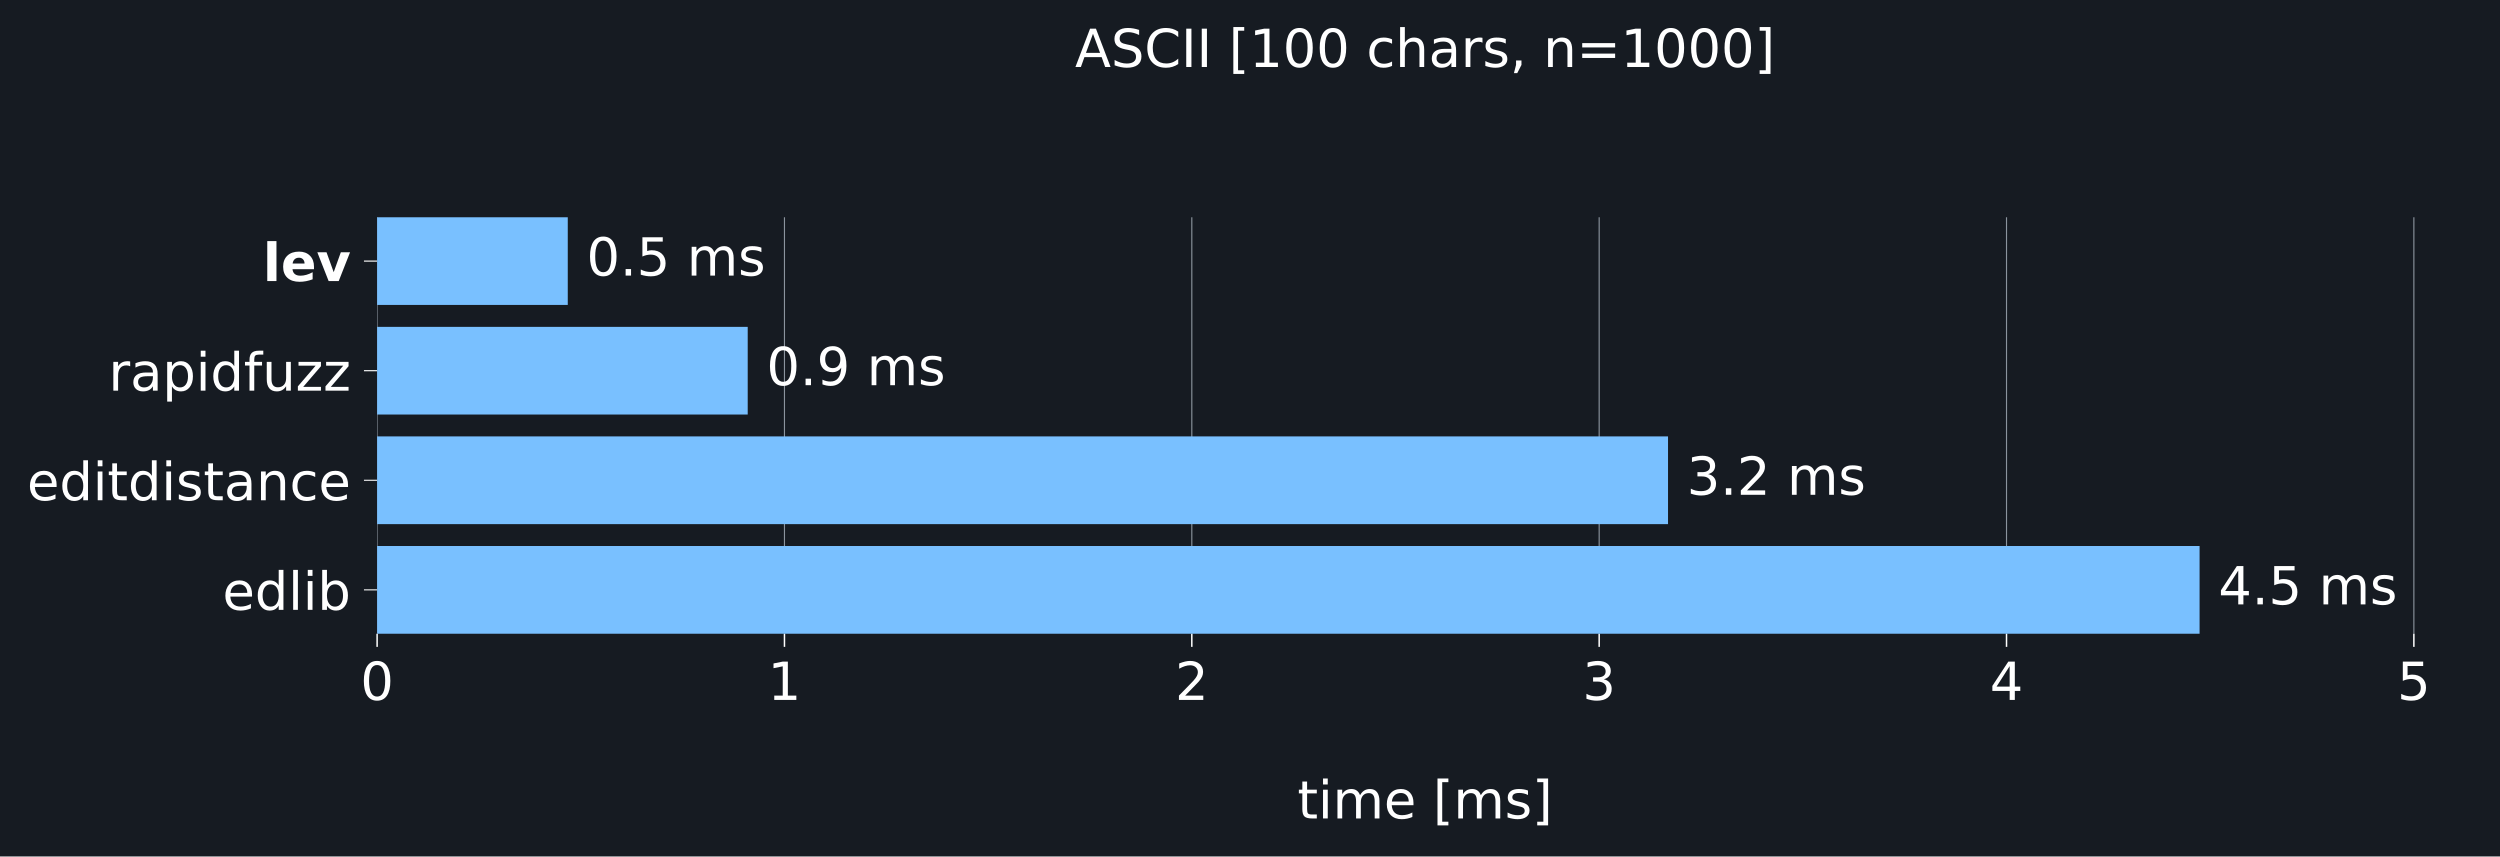
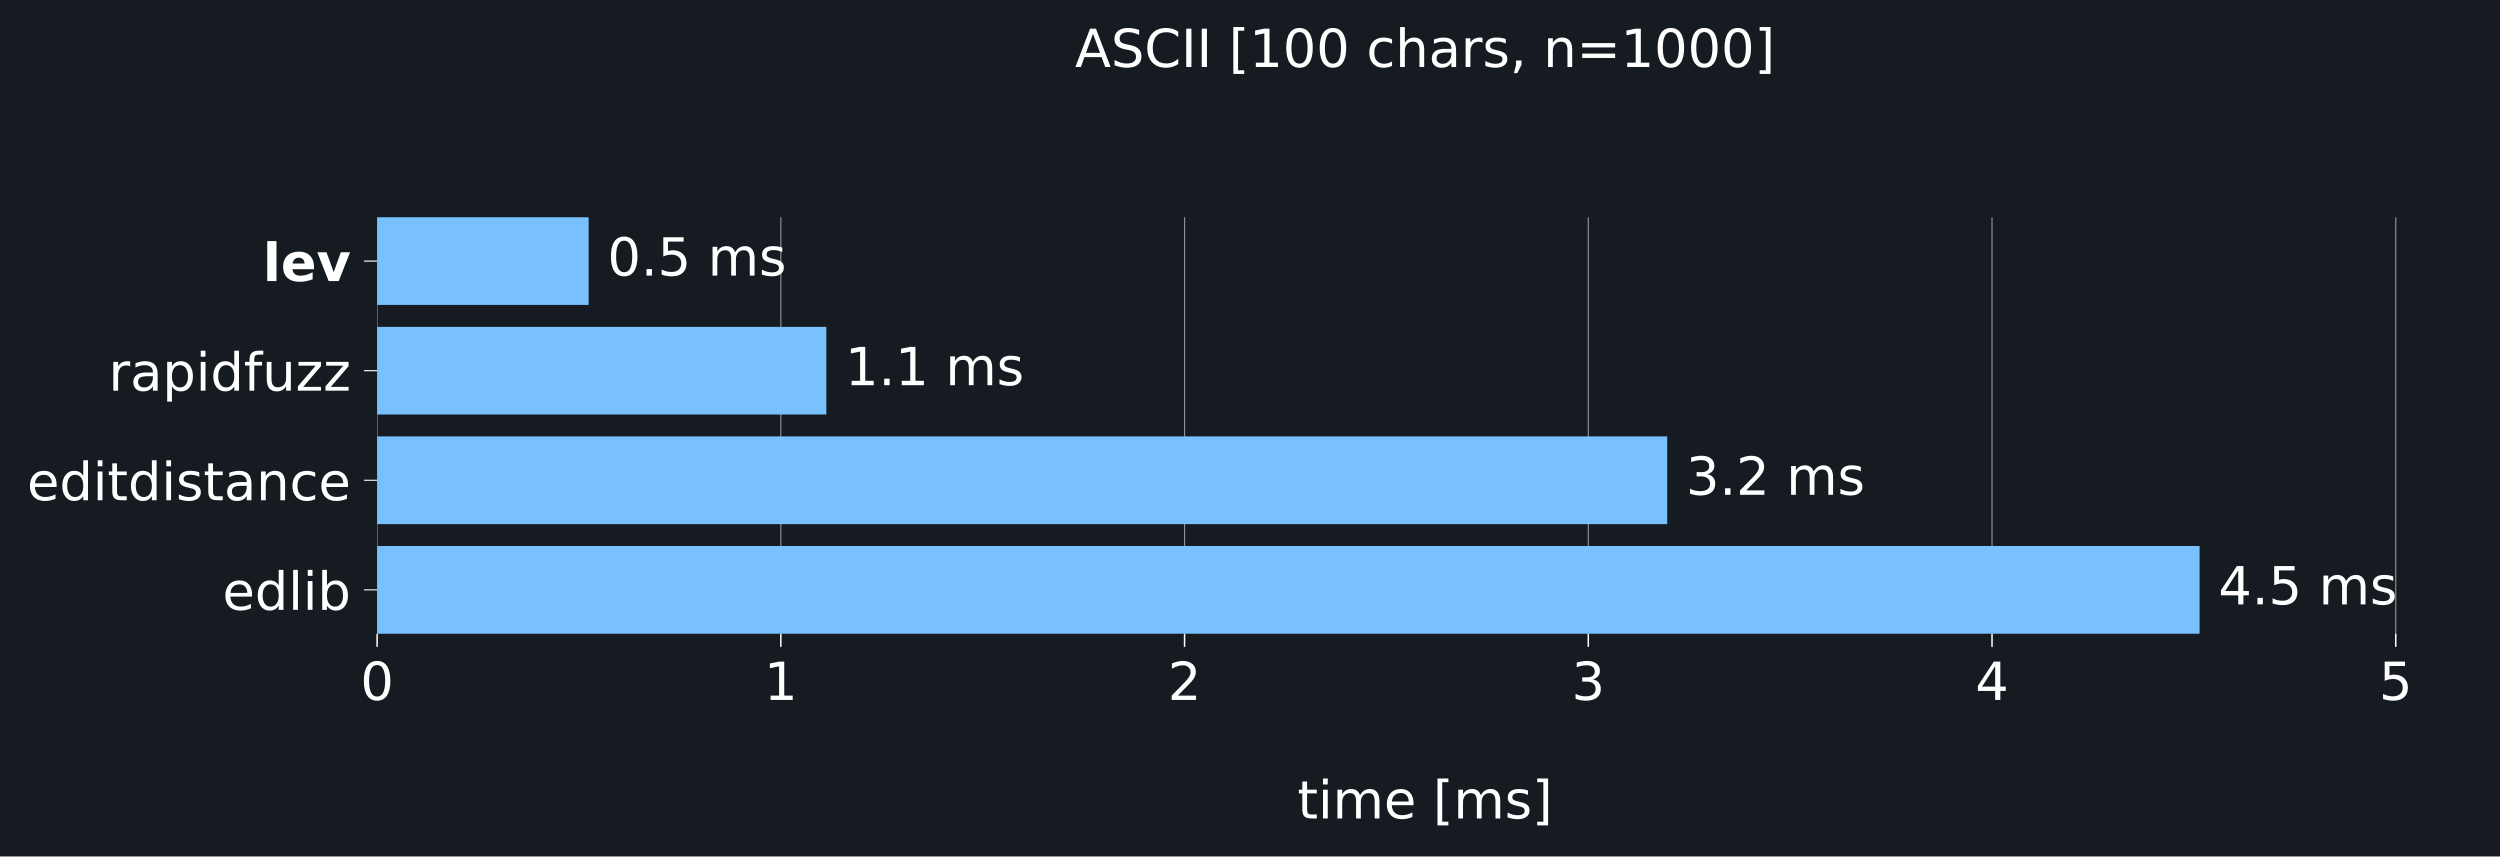
<svg xmlns="http://www.w3.org/2000/svg" xmlns:xlink="http://www.w3.org/1999/xlink" width="665.603pt" height="228.017pt" viewBox="0 0 665.603 228.017" version="1.1">
  <defs>
    <style type="text/css">*{stroke-linejoin: round; stroke-linecap: butt}</style>
  </defs>
  <g id="figure_1">
    <g id="patch_1">
      <path d="M 0 228.017 L 665.603 228.017 L 665.603 0 L 0 0 z " style="fill: #161b22" />
    </g>
    <g id="axes_1">
      <g id="patch_2">
        <path d="M 100.403 168.718 L 658.403 168.718 L 658.403 57.838 L 100.403 57.838 z " style="fill: #161b22" />
      </g>
      <g id="matplotlib.axis_1">
        <g id="xtick_1">
          <g id="line2d_1">
-             <path d="M 100.403 168.718 L 100.403 57.838 " clip-path="url(#p0f4bb86dd1)" style="fill: none; stroke: #8b949e; stroke-width: 0.3; stroke-linecap: square" />
+             <path d="M 100.403 168.718 L 100.403 57.838 " clip-path="url(#p57bee2af16)" style="fill: none; stroke: #8b949e; stroke-width: 0.3; stroke-linecap: square" />
          </g>
          <g id="line2d_2">
            <defs>
-               <path id="m3a7d43615c" d="M 0 0 L 0 3.5 " style="stroke: #ffffff; stroke-width: 0.4" />
+               <path id="m444b5aa4ff" d="M 0 0 L 0 3.5 " style="stroke: #ffffff; stroke-width: 0.4" />
            </defs>
            <g>
-               <use xlink:href="#m3a7d43615c" x="100.403" y="168.718" style="fill: #ffffff; stroke: #ffffff; stroke-width: 0.4" />
+               <use xlink:href="#m444b5aa4ff" x="100.403" y="168.718" style="fill: #ffffff; stroke: #ffffff; stroke-width: 0.4" />
            </g>
          </g>
          <g id="text_1">
            <g style="fill: #ffffff" transform="translate(95.94906 186.3556) scale(0.14 -0.14)">
              <defs>
                <path id="DejaVuSans-30" d="M 2034 4250 Q 1547 4250 1301 3770 Q 1056 3291 1056 2328 Q 1056 1369 1301 889 Q 1547 409 2034 409 Q 2525 409 2770 889 Q 3016 1369 3016 2328 Q 3016 3291 2770 3770 Q 2525 4250 2034 4250 z M 2034 4750 Q 2819 4750 3233 4129 Q 3647 3509 3647 2328 Q 3647 1150 3233 529 Q 2819 -91 2034 -91 Q 1250 -91 836 529 Q 422 1150 422 2328 Q 422 3509 836 4129 Q 1250 4750 2034 4750 z " transform="scale(0.015625)" />
              </defs>
              <use xlink:href="#DejaVuSans-30" />
            </g>
          </g>
        </g>
        <g id="xtick_2">
          <g id="line2d_3">
-             <path d="M 208.857 168.718 L 208.857 57.838 " clip-path="url(#p0f4bb86dd1)" style="fill: none; stroke: #8b949e; stroke-width: 0.3; stroke-linecap: square" />
+             <path d="M 207.892 168.718 L 207.892 57.838 " clip-path="url(#p57bee2af16)" style="fill: none; stroke: #8b949e; stroke-width: 0.3; stroke-linecap: square" />
          </g>
          <g id="line2d_4">
            <g>
-               <use xlink:href="#m3a7d43615c" x="208.857" y="168.718" style="fill: #ffffff; stroke: #ffffff; stroke-width: 0.4" />
+               <use xlink:href="#m444b5aa4ff" x="207.892" y="168.718" style="fill: #ffffff; stroke: #ffffff; stroke-width: 0.4" />
            </g>
          </g>
          <g id="text_2">
-             <g style="fill: #ffffff" transform="translate(204.4028 186.3556) scale(0.14 -0.14)">
+             <g style="fill: #ffffff" transform="translate(203.4378 186.3556) scale(0.14 -0.14)">
              <defs>
                <path id="DejaVuSans-31" d="M 794 531 L 1825 531 L 1825 4091 L 703 3866 L 703 4441 L 1819 4666 L 2450 4666 L 2450 531 L 3481 531 L 3481 0 L 794 0 L 794 531 z " transform="scale(0.015625)" />
              </defs>
              <use xlink:href="#DejaVuSans-31" />
            </g>
          </g>
        </g>
        <g id="xtick_3">
          <g id="line2d_5">
-             <path d="M 317.31 168.718 L 317.31 57.838 " clip-path="url(#p0f4bb86dd1)" style="fill: none; stroke: #8b949e; stroke-width: 0.3; stroke-linecap: square" />
+             <path d="M 315.38 168.718 L 315.38 57.838 " clip-path="url(#p57bee2af16)" style="fill: none; stroke: #8b949e; stroke-width: 0.3; stroke-linecap: square" />
          </g>
          <g id="line2d_6">
            <g>
-               <use xlink:href="#m3a7d43615c" x="317.31" y="168.718" style="fill: #ffffff; stroke: #ffffff; stroke-width: 0.4" />
+               <use xlink:href="#m444b5aa4ff" x="315.38" y="168.718" style="fill: #ffffff; stroke: #ffffff; stroke-width: 0.4" />
            </g>
          </g>
          <g id="text_3">
-             <g style="fill: #ffffff" transform="translate(312.8565 186.3556) scale(0.14 -0.14)">
+             <g style="fill: #ffffff" transform="translate(310.9264 186.3556) scale(0.14 -0.14)">
              <defs>
                <path id="DejaVuSans-32" d="M 1228 531 L 3431 531 L 3431 0 L 469 0 L 469 531 Q 828 903 1448 1529 Q 2069 2156 2228 2338 Q 2531 2678 2651 2914 Q 2772 3150 2772 3378 Q 2772 3750 2511 3984 Q 2250 4219 1831 4219 Q 1534 4219 1204 4116 Q 875 4013 500 3803 L 500 4441 Q 881 4594 1212 4672 Q 1544 4750 1819 4750 Q 2544 4750 2975 4387 Q 3406 4025 3406 3419 Q 3406 3131 3298 2873 Q 3191 2616 2906 2266 Q 2828 2175 2409 1742 Q 1991 1309 1228 531 z " transform="scale(0.015625)" />
              </defs>
              <use xlink:href="#DejaVuSans-32" />
            </g>
          </g>
        </g>
        <g id="xtick_4">
          <g id="line2d_7">
-             <path d="M 425.764 168.718 L 425.764 57.838 " clip-path="url(#p0f4bb86dd1)" style="fill: none; stroke: #8b949e; stroke-width: 0.3; stroke-linecap: square" />
+             <path d="M 422.869 168.718 L 422.869 57.838 " clip-path="url(#p57bee2af16)" style="fill: none; stroke: #8b949e; stroke-width: 0.3; stroke-linecap: square" />
          </g>
          <g id="line2d_8">
            <g>
-               <use xlink:href="#m3a7d43615c" x="425.764" y="168.718" style="fill: #ffffff; stroke: #ffffff; stroke-width: 0.4" />
+               <use xlink:href="#m444b5aa4ff" x="422.869" y="168.718" style="fill: #ffffff; stroke: #ffffff; stroke-width: 0.4" />
            </g>
          </g>
          <g id="text_4">
-             <g style="fill: #ffffff" transform="translate(421.3102 186.3556) scale(0.14 -0.14)">
+             <g style="fill: #ffffff" transform="translate(418.4151 186.3556) scale(0.14 -0.14)">
              <defs>
                <path id="DejaVuSans-33" d="M 2597 2516 Q 3050 2419 3304 2112 Q 3559 1806 3559 1356 Q 3559 666 3084 287 Q 2609 -91 1734 -91 Q 1441 -91 1130 -33 Q 819 25 488 141 L 488 750 Q 750 597 1062 519 Q 1375 441 1716 441 Q 2309 441 2620 675 Q 2931 909 2931 1356 Q 2931 1769 2642 2001 Q 2353 2234 1838 2234 L 1294 2234 L 1294 2753 L 1863 2753 Q 2328 2753 2575 2939 Q 2822 3125 2822 3475 Q 2822 3834 2567 4026 Q 2313 4219 1838 4219 Q 1578 4219 1281 4162 Q 984 4106 628 3988 L 628 4550 Q 988 4650 1302 4700 Q 1616 4750 1894 4750 Q 2613 4750 3031 4423 Q 3450 4097 3450 3541 Q 3450 3153 3228 2886 Q 3006 2619 2597 2516 z " transform="scale(0.015625)" />
              </defs>
              <use xlink:href="#DejaVuSans-33" />
            </g>
          </g>
        </g>
        <g id="xtick_5">
          <g id="line2d_9">
-             <path d="M 534.218 168.718 L 534.218 57.838 " clip-path="url(#p0f4bb86dd1)" style="fill: none; stroke: #8b949e; stroke-width: 0.3; stroke-linecap: square" />
+             <path d="M 530.358 168.718 L 530.358 57.838 " clip-path="url(#p57bee2af16)" style="fill: none; stroke: #8b949e; stroke-width: 0.3; stroke-linecap: square" />
          </g>
          <g id="line2d_10">
            <g>
-               <use xlink:href="#m3a7d43615c" x="534.218" y="168.718" style="fill: #ffffff; stroke: #ffffff; stroke-width: 0.4" />
+               <use xlink:href="#m444b5aa4ff" x="530.358" y="168.718" style="fill: #ffffff; stroke: #ffffff; stroke-width: 0.4" />
            </g>
          </g>
          <g id="text_5">
-             <g style="fill: #ffffff" transform="translate(529.7638 186.3556) scale(0.14 -0.14)">
+             <g style="fill: #ffffff" transform="translate(525.9038 186.3556) scale(0.14 -0.14)">
              <defs>
                <path id="DejaVuSans-34" d="M 2419 4116 L 825 1625 L 2419 1625 L 2419 4116 z M 2253 4666 L 3047 4666 L 3047 1625 L 3713 1625 L 3713 1100 L 3047 1100 L 3047 0 L 2419 0 L 2419 1100 L 313 1100 L 313 1709 L 2253 4666 z " transform="scale(0.015625)" />
              </defs>
              <use xlink:href="#DejaVuSans-34" />
            </g>
          </g>
        </g>
        <g id="xtick_6">
          <g id="line2d_11">
-             <path d="M 642.671 168.718 L 642.671 57.838 " clip-path="url(#p0f4bb86dd1)" style="fill: none; stroke: #8b949e; stroke-width: 0.3; stroke-linecap: square" />
+             <path d="M 637.846 168.718 L 637.846 57.838 " clip-path="url(#p57bee2af16)" style="fill: none; stroke: #8b949e; stroke-width: 0.3; stroke-linecap: square" />
          </g>
          <g id="line2d_12">
            <g>
-               <use xlink:href="#m3a7d43615c" x="642.671" y="168.718" style="fill: #ffffff; stroke: #ffffff; stroke-width: 0.4" />
+               <use xlink:href="#m444b5aa4ff" x="637.846" y="168.718" style="fill: #ffffff; stroke: #ffffff; stroke-width: 0.4" />
            </g>
          </g>
          <g id="text_6">
-             <g style="fill: #ffffff" transform="translate(638.2175 186.3556) scale(0.14 -0.14)">
+             <g style="fill: #ffffff" transform="translate(633.3925 186.3556) scale(0.14 -0.14)">
              <defs>
                <path id="DejaVuSans-35" d="M 691 4666 L 3169 4666 L 3169 4134 L 1269 4134 L 1269 2991 Q 1406 3038 1543 3061 Q 1681 3084 1819 3084 Q 2600 3084 3056 2656 Q 3513 2228 3513 1497 Q 3513 744 3044 326 Q 2575 -91 1722 -91 Q 1428 -91 1123 -41 Q 819 9 494 109 L 494 744 Q 775 591 1075 516 Q 1375 441 1709 441 Q 2250 441 2565 725 Q 2881 1009 2881 1497 Q 2881 1984 2565 2268 Q 2250 2553 1709 2553 Q 1456 2553 1204 2497 Q 953 2441 691 2322 L 691 4666 z " transform="scale(0.015625)" />
              </defs>
              <use xlink:href="#DejaVuSans-35" />
            </g>
          </g>
        </g>
        <g id="text_7">
          <g style="fill: #ffffff" transform="translate(345.4364 217.905) scale(0.14 -0.14)">
            <defs>
              <path id="DejaVuSans-74" d="M 1172 4494 L 1172 3500 L 2356 3500 L 2356 3053 L 1172 3053 L 1172 1153 Q 1172 725 1289 603 Q 1406 481 1766 481 L 2356 481 L 2356 0 L 1766 0 Q 1100 0 847 248 Q 594 497 594 1153 L 594 3053 L 172 3053 L 172 3500 L 594 3500 L 594 4494 L 1172 4494 z " transform="scale(0.015625)" />
              <path id="DejaVuSans-69" d="M 603 3500 L 1178 3500 L 1178 0 L 603 0 L 603 3500 z M 603 4863 L 1178 4863 L 1178 4134 L 603 4134 L 603 4863 z " transform="scale(0.015625)" />
              <path id="DejaVuSans-6d" d="M 3328 2828 Q 3544 3216 3844 3400 Q 4144 3584 4550 3584 Q 5097 3584 5394 3201 Q 5691 2819 5691 2113 L 5691 0 L 5113 0 L 5113 2094 Q 5113 2597 4934 2840 Q 4756 3084 4391 3084 Q 3944 3084 3684 2787 Q 3425 2491 3425 1978 L 3425 0 L 2847 0 L 2847 2094 Q 2847 2600 2669 2842 Q 2491 3084 2119 3084 Q 1678 3084 1418 2786 Q 1159 2488 1159 1978 L 1159 0 L 581 0 L 581 3500 L 1159 3500 L 1159 2956 Q 1356 3278 1631 3431 Q 1906 3584 2284 3584 Q 2666 3584 2933 3390 Q 3200 3197 3328 2828 z " transform="scale(0.015625)" />
              <path id="DejaVuSans-65" d="M 3597 1894 L 3597 1613 L 953 1613 Q 991 1019 1311 708 Q 1631 397 2203 397 Q 2534 397 2845 478 Q 3156 559 3463 722 L 3463 178 Q 3153 47 2828 -22 Q 2503 -91 2169 -91 Q 1331 -91 842 396 Q 353 884 353 1716 Q 353 2575 817 3079 Q 1281 3584 2069 3584 Q 2775 3584 3186 3129 Q 3597 2675 3597 1894 z M 3022 2063 Q 3016 2534 2758 2815 Q 2500 3097 2075 3097 Q 1594 3097 1305 2825 Q 1016 2553 972 2059 L 3022 2063 z " transform="scale(0.015625)" />
              <path id="DejaVuSans-20" transform="scale(0.015625)" />
              <path id="DejaVuSans-5b" d="M 550 4863 L 1875 4863 L 1875 4416 L 1125 4416 L 1125 -397 L 1875 -397 L 1875 -844 L 550 -844 L 550 4863 z " transform="scale(0.015625)" />
              <path id="DejaVuSans-73" d="M 2834 3397 L 2834 2853 Q 2591 2978 2328 3040 Q 2066 3103 1784 3103 Q 1356 3103 1142 2972 Q 928 2841 928 2578 Q 928 2378 1081 2264 Q 1234 2150 1697 2047 L 1894 2003 Q 2506 1872 2764 1633 Q 3022 1394 3022 966 Q 3022 478 2636 193 Q 2250 -91 1575 -91 Q 1294 -91 989 -36 Q 684 19 347 128 L 347 722 Q 666 556 975 473 Q 1284 391 1588 391 Q 1994 391 2212 530 Q 2431 669 2431 922 Q 2431 1156 2273 1281 Q 2116 1406 1581 1522 L 1381 1569 Q 847 1681 609 1914 Q 372 2147 372 2553 Q 372 3047 722 3315 Q 1072 3584 1716 3584 Q 2034 3584 2315 3537 Q 2597 3491 2834 3397 z " transform="scale(0.015625)" />
              <path id="DejaVuSans-5d" d="M 1947 4863 L 1947 -844 L 622 -844 L 622 -397 L 1369 -397 L 1369 4416 L 622 4416 L 622 4863 L 1947 4863 z " transform="scale(0.015625)" />
            </defs>
            <use xlink:href="#DejaVuSans-74" />
            <use xlink:href="#DejaVuSans-69" transform="translate(39.20898 0)" />
            <use xlink:href="#DejaVuSans-6d" transform="translate(66.99219 0)" />
            <use xlink:href="#DejaVuSans-65" transform="translate(164.4043 0)" />
            <use xlink:href="#DejaVuSans-20" transform="translate(225.9277 0)" />
            <use xlink:href="#DejaVuSans-5b" transform="translate(257.7148 0)" />
            <use xlink:href="#DejaVuSans-6d" transform="translate(296.7285 0)" />
            <use xlink:href="#DejaVuSans-73" transform="translate(394.1406 0)" />
            <use xlink:href="#DejaVuSans-5d" transform="translate(446.2402 0)" />
          </g>
        </g>
      </g>
      <g id="matplotlib.axis_2">
        <g id="ytick_1">
          <g id="line2d_13">
            <defs>
-               <path id="md94510385e" d="M 0 0 L -3.5 0 " style="stroke: #ffffff; stroke-width: 0.3" />
+               <path id="m8070d2a067" d="M 0 0 L -3.5 0 " style="stroke: #ffffff; stroke-width: 0.3" />
            </defs>
            <g>
-               <use xlink:href="#md94510385e" x="100.403" y="157.046" style="fill: #ffffff; stroke: #ffffff; stroke-width: 0.3" />
+               <use xlink:href="#m8070d2a067" x="100.403" y="157.046" style="fill: #ffffff; stroke: #ffffff; stroke-width: 0.3" />
            </g>
          </g>
          <g id="text_8">
            <g style="fill: #ffffff" transform="translate(59.23406 162.3651) scale(0.14 -0.14)">
              <defs>
                <path id="DejaVuSans-64" d="M 2906 2969 L 2906 4863 L 3481 4863 L 3481 0 L 2906 0 L 2906 525 Q 2725 213 2448 61 Q 2172 -91 1784 -91 Q 1150 -91 751 415 Q 353 922 353 1747 Q 353 2572 751 3078 Q 1150 3584 1784 3584 Q 2172 3584 2448 3432 Q 2725 3281 2906 2969 z M 947 1747 Q 947 1113 1208 752 Q 1469 391 1925 391 Q 2381 391 2643 752 Q 2906 1113 2906 1747 Q 2906 2381 2643 2742 Q 2381 3103 1925 3103 Q 1469 3103 1208 2742 Q 947 2381 947 1747 z " transform="scale(0.015625)" />
                <path id="DejaVuSans-6c" d="M 603 4863 L 1178 4863 L 1178 0 L 603 0 L 603 4863 z " transform="scale(0.015625)" />
                <path id="DejaVuSans-62" d="M 3116 1747 Q 3116 2381 2855 2742 Q 2594 3103 2138 3103 Q 1681 3103 1420 2742 Q 1159 2381 1159 1747 Q 1159 1113 1420 752 Q 1681 391 2138 391 Q 2594 391 2855 752 Q 3116 1113 3116 1747 z M 1159 2969 Q 1341 3281 1617 3432 Q 1894 3584 2278 3584 Q 2916 3584 3314 3078 Q 3713 2572 3713 1747 Q 3713 922 3314 415 Q 2916 -91 2278 -91 Q 1894 -91 1617 61 Q 1341 213 1159 525 L 1159 0 L 581 0 L 581 4863 L 1159 4863 L 1159 2969 z " transform="scale(0.015625)" />
              </defs>
              <use xlink:href="#DejaVuSans-65" />
              <use xlink:href="#DejaVuSans-64" transform="translate(61.52344 0)" />
              <use xlink:href="#DejaVuSans-6c" transform="translate(125 0)" />
              <use xlink:href="#DejaVuSans-69" transform="translate(152.7832 0)" />
              <use xlink:href="#DejaVuSans-62" transform="translate(180.5664 0)" />
            </g>
          </g>
        </g>
        <g id="ytick_2">
          <g id="line2d_14">
            <g>
-               <use xlink:href="#md94510385e" x="100.403" y="127.867" style="fill: #ffffff; stroke: #ffffff; stroke-width: 0.3" />
+               <use xlink:href="#m8070d2a067" x="100.403" y="127.867" style="fill: #ffffff; stroke: #ffffff; stroke-width: 0.3" />
            </g>
          </g>
          <g id="text_9">
            <g style="fill: #ffffff" transform="translate(7.2 133.1862) scale(0.14 -0.14)">
              <defs>
                <path id="DejaVuSans-61" d="M 2194 1759 Q 1497 1759 1228 1600 Q 959 1441 959 1056 Q 959 750 1161 570 Q 1363 391 1709 391 Q 2188 391 2477 730 Q 2766 1069 2766 1631 L 2766 1759 L 2194 1759 z M 3341 1997 L 3341 0 L 2766 0 L 2766 531 Q 2569 213 2275 61 Q 1981 -91 1556 -91 Q 1019 -91 701 211 Q 384 513 384 1019 Q 384 1609 779 1909 Q 1175 2209 1959 2209 L 2766 2209 L 2766 2266 Q 2766 2663 2505 2880 Q 2244 3097 1772 3097 Q 1472 3097 1187 3025 Q 903 2953 641 2809 L 641 3341 Q 956 3463 1253 3523 Q 1550 3584 1831 3584 Q 2591 3584 2966 3190 Q 3341 2797 3341 1997 z " transform="scale(0.015625)" />
                <path id="DejaVuSans-6e" d="M 3513 2113 L 3513 0 L 2938 0 L 2938 2094 Q 2938 2591 2744 2837 Q 2550 3084 2163 3084 Q 1697 3084 1428 2787 Q 1159 2491 1159 1978 L 1159 0 L 581 0 L 581 3500 L 1159 3500 L 1159 2956 Q 1366 3272 1645 3428 Q 1925 3584 2291 3584 Q 2894 3584 3203 3211 Q 3513 2838 3513 2113 z " transform="scale(0.015625)" />
                <path id="DejaVuSans-63" d="M 3122 3366 L 3122 2828 Q 2878 2963 2633 3030 Q 2388 3097 2138 3097 Q 1578 3097 1268 2742 Q 959 2388 959 1747 Q 959 1106 1268 751 Q 1578 397 2138 397 Q 2388 397 2633 464 Q 2878 531 3122 666 L 3122 134 Q 2881 22 2623 -34 Q 2366 -91 2075 -91 Q 1284 -91 818 406 Q 353 903 353 1747 Q 353 2603 823 3093 Q 1294 3584 2113 3584 Q 2378 3584 2631 3529 Q 2884 3475 3122 3366 z " transform="scale(0.015625)" />
              </defs>
              <use xlink:href="#DejaVuSans-65" />
              <use xlink:href="#DejaVuSans-64" transform="translate(61.52344 0)" />
              <use xlink:href="#DejaVuSans-69" transform="translate(125 0)" />
              <use xlink:href="#DejaVuSans-74" transform="translate(152.7832 0)" />
              <use xlink:href="#DejaVuSans-64" transform="translate(191.9922 0)" />
              <use xlink:href="#DejaVuSans-69" transform="translate(255.4688 0)" />
              <use xlink:href="#DejaVuSans-73" transform="translate(283.252 0)" />
              <use xlink:href="#DejaVuSans-74" transform="translate(335.3516 0)" />
              <use xlink:href="#DejaVuSans-61" transform="translate(374.5605 0)" />
              <use xlink:href="#DejaVuSans-6e" transform="translate(435.8398 0)" />
              <use xlink:href="#DejaVuSans-63" transform="translate(499.2188 0)" />
              <use xlink:href="#DejaVuSans-65" transform="translate(554.1992 0)" />
            </g>
          </g>
        </g>
        <g id="ytick_3">
          <g id="line2d_15">
            <g>
-               <use xlink:href="#md94510385e" x="100.403" y="98.688" style="fill: #ffffff; stroke: #ffffff; stroke-width: 0.3" />
+               <use xlink:href="#m8070d2a067" x="100.403" y="98.688" style="fill: #ffffff; stroke: #ffffff; stroke-width: 0.3" />
            </g>
          </g>
          <g id="text_10">
            <g style="fill: #ffffff" transform="translate(28.90656 104.0072) scale(0.14 -0.14)">
              <defs>
                <path id="DejaVuSans-72" d="M 2631 2963 Q 2534 3019 2420 3045 Q 2306 3072 2169 3072 Q 1681 3072 1420 2755 Q 1159 2438 1159 1844 L 1159 0 L 581 0 L 581 3500 L 1159 3500 L 1159 2956 Q 1341 3275 1631 3429 Q 1922 3584 2338 3584 Q 2397 3584 2469 3576 Q 2541 3569 2628 3553 L 2631 2963 z " transform="scale(0.015625)" />
                <path id="DejaVuSans-70" d="M 1159 525 L 1159 -1331 L 581 -1331 L 581 3500 L 1159 3500 L 1159 2969 Q 1341 3281 1617 3432 Q 1894 3584 2278 3584 Q 2916 3584 3314 3078 Q 3713 2572 3713 1747 Q 3713 922 3314 415 Q 2916 -91 2278 -91 Q 1894 -91 1617 61 Q 1341 213 1159 525 z M 3116 1747 Q 3116 2381 2855 2742 Q 2594 3103 2138 3103 Q 1681 3103 1420 2742 Q 1159 2381 1159 1747 Q 1159 1113 1420 752 Q 1681 391 2138 391 Q 2594 391 2855 752 Q 3116 1113 3116 1747 z " transform="scale(0.015625)" />
                <path id="DejaVuSans-66" d="M 2375 4863 L 2375 4384 L 1825 4384 Q 1516 4384 1395 4259 Q 1275 4134 1275 3809 L 1275 3500 L 2222 3500 L 2222 3053 L 1275 3053 L 1275 0 L 697 0 L 697 3053 L 147 3053 L 147 3500 L 697 3500 L 697 3744 Q 697 4328 969 4595 Q 1241 4863 1831 4863 L 2375 4863 z " transform="scale(0.015625)" />
                <path id="DejaVuSans-75" d="M 544 1381 L 544 3500 L 1119 3500 L 1119 1403 Q 1119 906 1312 657 Q 1506 409 1894 409 Q 2359 409 2629 706 Q 2900 1003 2900 1516 L 2900 3500 L 3475 3500 L 3475 0 L 2900 0 L 2900 538 Q 2691 219 2414 64 Q 2138 -91 1772 -91 Q 1169 -91 856 284 Q 544 659 544 1381 z M 1991 3584 L 1991 3584 z " transform="scale(0.015625)" />
                <path id="DejaVuSans-7a" d="M 353 3500 L 3084 3500 L 3084 2975 L 922 459 L 3084 459 L 3084 0 L 275 0 L 275 525 L 2438 3041 L 353 3041 L 353 3500 z " transform="scale(0.015625)" />
              </defs>
              <use xlink:href="#DejaVuSans-72" />
              <use xlink:href="#DejaVuSans-61" transform="translate(41.11328 0)" />
              <use xlink:href="#DejaVuSans-70" transform="translate(102.3926 0)" />
              <use xlink:href="#DejaVuSans-69" transform="translate(165.8691 0)" />
              <use xlink:href="#DejaVuSans-64" transform="translate(193.6523 0)" />
              <use xlink:href="#DejaVuSans-66" transform="translate(257.1289 0)" />
              <use xlink:href="#DejaVuSans-75" transform="translate(292.334 0)" />
              <use xlink:href="#DejaVuSans-7a" transform="translate(355.7129 0)" />
              <use xlink:href="#DejaVuSans-7a" transform="translate(408.2031 0)" />
            </g>
          </g>
        </g>
        <g id="ytick_4">
          <g id="line2d_16">
            <g>
-               <use xlink:href="#md94510385e" x="100.403" y="69.509" style="fill: #ffffff; stroke: #ffffff; stroke-width: 0.3" />
+               <use xlink:href="#m8070d2a067" x="100.403" y="69.509" style="fill: #ffffff; stroke: #ffffff; stroke-width: 0.3" />
            </g>
          </g>
          <g id="text_11">
            <g style="fill: #ffffff" transform="translate(69.98125 74.8283) scale(0.14 -0.14)">
              <defs>
                <path id="DejaVuSans-Bold-6c" d="M 538 4863 L 1656 4863 L 1656 0 L 538 0 L 538 4863 z " transform="scale(0.015625)" />
                <path id="DejaVuSans-Bold-65" d="M 4031 1759 L 4031 1441 L 1416 1441 Q 1456 1047 1700 850 Q 1944 653 2381 653 Q 2734 653 3104 758 Q 3475 863 3866 1075 L 3866 213 Q 3469 63 3072 -14 Q 2675 -91 2278 -91 Q 1328 -91 801 392 Q 275 875 275 1747 Q 275 2603 792 3093 Q 1309 3584 2216 3584 Q 3041 3584 3536 3087 Q 4031 2591 4031 1759 z M 2881 2131 Q 2881 2450 2695 2645 Q 2509 2841 2209 2841 Q 1884 2841 1681 2658 Q 1478 2475 1428 2131 L 2881 2131 z " transform="scale(0.015625)" />
                <path id="DejaVuSans-Bold-76" d="M 97 3500 L 1216 3500 L 2088 1081 L 2956 3500 L 4078 3500 L 2700 0 L 1472 0 L 97 3500 z " transform="scale(0.015625)" />
              </defs>
              <use xlink:href="#DejaVuSans-Bold-6c" />
              <use xlink:href="#DejaVuSans-Bold-65" transform="translate(34.27734 0)" />
              <use xlink:href="#DejaVuSans-Bold-76" transform="translate(102.0996 0)" />
            </g>
          </g>
        </g>
      </g>
      <g id="patch_3">
-         <path d="M 100.403 168.718 L 585.62 168.718 L 585.62 145.375 L 100.403 145.375 z " clip-path="url(#p0f4bb86dd1)" style="fill: #79c0ff" />
+         <path d="M 100.403 168.718 L 585.62 168.718 L 585.62 145.375 L 100.403 145.375 z " clip-path="url(#p57bee2af16)" style="fill: #79c0ff" />
      </g>
      <g id="patch_4">
-         <path d="M 100.403 139.539 L 444.097 139.539 L 444.097 116.196 L 100.403 116.196 z " clip-path="url(#p0f4bb86dd1)" style="fill: #79c0ff" />
+         <path d="M 100.403 139.539 L 443.878 139.539 L 443.878 116.196 L 100.403 116.196 z " clip-path="url(#p57bee2af16)" style="fill: #79c0ff" />
      </g>
      <g id="patch_5">
-         <path d="M 100.403 110.36 L 199.073 110.36 L 199.073 87.017 L 100.403 87.017 z " clip-path="url(#p0f4bb86dd1)" style="fill: #79c0ff" />
+         <path d="M 100.403 110.36 L 220.002 110.36 L 220.002 87.017 L 100.403 87.017 z " clip-path="url(#p57bee2af16)" style="fill: #79c0ff" />
      </g>
      <g id="patch_6">
-         <path d="M 100.403 81.181 L 151.164 81.181 L 151.164 57.838 L 100.403 57.838 z " clip-path="url(#p0f4bb86dd1)" style="fill: #79c0ff" />
+         <path d="M 100.403 81.181 L 156.727 81.181 L 156.727 57.838 L 100.403 57.838 z " clip-path="url(#p57bee2af16)" style="fill: #79c0ff" />
      </g>
      <g id="text_12">
        <g style="fill: #ffffff" transform="translate(590.6202 160.9094) scale(0.14 -0.14)">
          <defs>
            <path id="DejaVuSans-2e" d="M 684 794 L 1344 794 L 1344 0 L 684 0 L 684 794 z " transform="scale(0.015625)" />
          </defs>
          <use xlink:href="#DejaVuSans-34" />
          <use xlink:href="#DejaVuSans-2e" transform="translate(63.62305 0)" />
          <use xlink:href="#DejaVuSans-35" transform="translate(95.41016 0)" />
          <use xlink:href="#DejaVuSans-20" transform="translate(159.0332 0)" />
          <use xlink:href="#DejaVuSans-6d" transform="translate(190.8203 0)" />
          <use xlink:href="#DejaVuSans-73" transform="translate(288.2324 0)" />
        </g>
      </g>
      <g id="text_13">
-         <g style="fill: #ffffff" transform="translate(449.0971 131.7304) scale(0.14 -0.14)">
+         <g style="fill: #ffffff" transform="translate(448.8784 131.7304) scale(0.14 -0.14)">
          <use xlink:href="#DejaVuSans-33" />
          <use xlink:href="#DejaVuSans-2e" transform="translate(63.62305 0)" />
          <use xlink:href="#DejaVuSans-32" transform="translate(95.41016 0)" />
          <use xlink:href="#DejaVuSans-20" transform="translate(159.0332 0)" />
          <use xlink:href="#DejaVuSans-6d" transform="translate(190.8203 0)" />
          <use xlink:href="#DejaVuSans-73" transform="translate(288.2324 0)" />
        </g>
      </g>
      <g id="text_14">
-         <g style="fill: #ffffff" transform="translate(204.0731 102.5515) scale(0.14 -0.14)">
-           <defs>
-             <path id="DejaVuSans-39" d="M 703 97 L 703 672 Q 941 559 1184 500 Q 1428 441 1663 441 Q 2288 441 2617 861 Q 2947 1281 2994 2138 Q 2813 1869 2534 1725 Q 2256 1581 1919 1581 Q 1219 1581 811 2004 Q 403 2428 403 3163 Q 403 3881 828 4315 Q 1253 4750 1959 4750 Q 2769 4750 3195 4129 Q 3622 3509 3622 2328 Q 3622 1225 3098 567 Q 2575 -91 1691 -91 Q 1453 -91 1209 -44 Q 966 3 703 97 z M 1959 2075 Q 2384 2075 2632 2365 Q 2881 2656 2881 3163 Q 2881 3666 2632 3958 Q 2384 4250 1959 4250 Q 1534 4250 1286 3958 Q 1038 3666 1038 3163 Q 1038 2656 1286 2365 Q 1534 2075 1959 2075 z " transform="scale(0.015625)" />
-           </defs>
-           <use xlink:href="#DejaVuSans-30" />
+         <g style="fill: #ffffff" transform="translate(225.0018 102.5515) scale(0.14 -0.14)">
+           <use xlink:href="#DejaVuSans-31" />
          <use xlink:href="#DejaVuSans-2e" transform="translate(63.62305 0)" />
-           <use xlink:href="#DejaVuSans-39" transform="translate(95.41016 0)" />
+           <use xlink:href="#DejaVuSans-31" transform="translate(95.41016 0)" />
          <use xlink:href="#DejaVuSans-20" transform="translate(159.0332 0)" />
          <use xlink:href="#DejaVuSans-6d" transform="translate(190.8203 0)" />
          <use xlink:href="#DejaVuSans-73" transform="translate(288.2324 0)" />
        </g>
      </g>
      <g id="text_15">
-         <g style="fill: #ffffff" transform="translate(156.1636 73.37252) scale(0.14 -0.14)">
+         <g style="fill: #ffffff" transform="translate(161.7269 73.37252) scale(0.14 -0.14)">
          <use xlink:href="#DejaVuSans-30" />
          <use xlink:href="#DejaVuSans-2e" transform="translate(63.62305 0)" />
          <use xlink:href="#DejaVuSans-35" transform="translate(95.41016 0)" />
          <use xlink:href="#DejaVuSans-20" transform="translate(159.0332 0)" />
          <use xlink:href="#DejaVuSans-6d" transform="translate(190.8203 0)" />
          <use xlink:href="#DejaVuSans-73" transform="translate(288.2324 0)" />
        </g>
      </g>
      <g id="text_16">
        <g style="fill: #ffffff" transform="translate(286.2142 17.83781) scale(0.14 -0.14)">
          <defs>
            <path id="DejaVuSans-41" d="M 2188 4044 L 1331 1722 L 3047 1722 L 2188 4044 z M 1831 4666 L 2547 4666 L 4325 0 L 3669 0 L 3244 1197 L 1141 1197 L 716 0 L 50 0 L 1831 4666 z " transform="scale(0.015625)" />
            <path id="DejaVuSans-53" d="M 3425 4513 L 3425 3897 Q 3066 4069 2747 4153 Q 2428 4238 2131 4238 Q 1616 4238 1336 4038 Q 1056 3838 1056 3469 Q 1056 3159 1242 3001 Q 1428 2844 1947 2747 L 2328 2669 Q 3034 2534 3370 2195 Q 3706 1856 3706 1288 Q 3706 609 3251 259 Q 2797 -91 1919 -91 Q 1588 -91 1214 -16 Q 841 59 441 206 L 441 856 Q 825 641 1194 531 Q 1563 422 1919 422 Q 2459 422 2753 634 Q 3047 847 3047 1241 Q 3047 1584 2836 1778 Q 2625 1972 2144 2069 L 1759 2144 Q 1053 2284 737 2584 Q 422 2884 422 3419 Q 422 4038 858 4394 Q 1294 4750 2059 4750 Q 2388 4750 2728 4690 Q 3069 4631 3425 4513 z " transform="scale(0.015625)" />
            <path id="DejaVuSans-43" d="M 4122 4306 L 4122 3641 Q 3803 3938 3442 4084 Q 3081 4231 2675 4231 Q 1875 4231 1450 3742 Q 1025 3253 1025 2328 Q 1025 1406 1450 917 Q 1875 428 2675 428 Q 3081 428 3442 575 Q 3803 722 4122 1019 L 4122 359 Q 3791 134 3420 21 Q 3050 -91 2638 -91 Q 1578 -91 968 557 Q 359 1206 359 2328 Q 359 3453 968 4101 Q 1578 4750 2638 4750 Q 3056 4750 3426 4639 Q 3797 4528 4122 4306 z " transform="scale(0.015625)" />
            <path id="DejaVuSans-49" d="M 628 4666 L 1259 4666 L 1259 0 L 628 0 L 628 4666 z " transform="scale(0.015625)" />
            <path id="DejaVuSans-68" d="M 3513 2113 L 3513 0 L 2938 0 L 2938 2094 Q 2938 2591 2744 2837 Q 2550 3084 2163 3084 Q 1697 3084 1428 2787 Q 1159 2491 1159 1978 L 1159 0 L 581 0 L 581 4863 L 1159 4863 L 1159 2956 Q 1366 3272 1645 3428 Q 1925 3584 2291 3584 Q 2894 3584 3203 3211 Q 3513 2838 3513 2113 z " transform="scale(0.015625)" />
            <path id="DejaVuSans-2c" d="M 750 794 L 1409 794 L 1409 256 L 897 -744 L 494 -744 L 750 256 L 750 794 z " transform="scale(0.015625)" />
            <path id="DejaVuSans-3d" d="M 678 2906 L 4684 2906 L 4684 2381 L 678 2381 L 678 2906 z M 678 1631 L 4684 1631 L 4684 1100 L 678 1100 L 678 1631 z " transform="scale(0.015625)" />
          </defs>
          <use xlink:href="#DejaVuSans-41" />
          <use xlink:href="#DejaVuSans-53" transform="translate(68.4082 0)" />
          <use xlink:href="#DejaVuSans-43" transform="translate(131.8848 0)" />
          <use xlink:href="#DejaVuSans-49" transform="translate(201.709 0)" />
          <use xlink:href="#DejaVuSans-49" transform="translate(231.2012 0)" />
          <use xlink:href="#DejaVuSans-20" transform="translate(260.6934 0)" />
          <use xlink:href="#DejaVuSans-5b" transform="translate(292.4805 0)" />
          <use xlink:href="#DejaVuSans-31" transform="translate(331.4941 0)" />
          <use xlink:href="#DejaVuSans-30" transform="translate(395.1172 0)" />
          <use xlink:href="#DejaVuSans-30" transform="translate(458.7402 0)" />
          <use xlink:href="#DejaVuSans-20" transform="translate(522.3633 0)" />
          <use xlink:href="#DejaVuSans-63" transform="translate(554.1504 0)" />
          <use xlink:href="#DejaVuSans-68" transform="translate(609.1309 0)" />
          <use xlink:href="#DejaVuSans-61" transform="translate(672.5098 0)" />
          <use xlink:href="#DejaVuSans-72" transform="translate(733.7891 0)" />
          <use xlink:href="#DejaVuSans-73" transform="translate(774.9023 0)" />
          <use xlink:href="#DejaVuSans-2c" transform="translate(827.002 0)" />
          <use xlink:href="#DejaVuSans-20" transform="translate(858.7891 0)" />
          <use xlink:href="#DejaVuSans-6e" transform="translate(890.5762 0)" />
          <use xlink:href="#DejaVuSans-3d" transform="translate(953.9551 0)" />
          <use xlink:href="#DejaVuSans-31" transform="translate(1037.744 0)" />
          <use xlink:href="#DejaVuSans-30" transform="translate(1101.367 0)" />
          <use xlink:href="#DejaVuSans-30" transform="translate(1164.99 0)" />
          <use xlink:href="#DejaVuSans-30" transform="translate(1228.613 0)" />
          <use xlink:href="#DejaVuSans-5d" transform="translate(1292.236 0)" />
        </g>
      </g>
    </g>
  </g>
  <defs>
-     <clipPath id="p0f4bb86dd1">
+     <clipPath id="p57bee2af16">
      <rect x="100.403" y="57.838" width="558" height="110.88" />
    </clipPath>
  </defs>
</svg>
